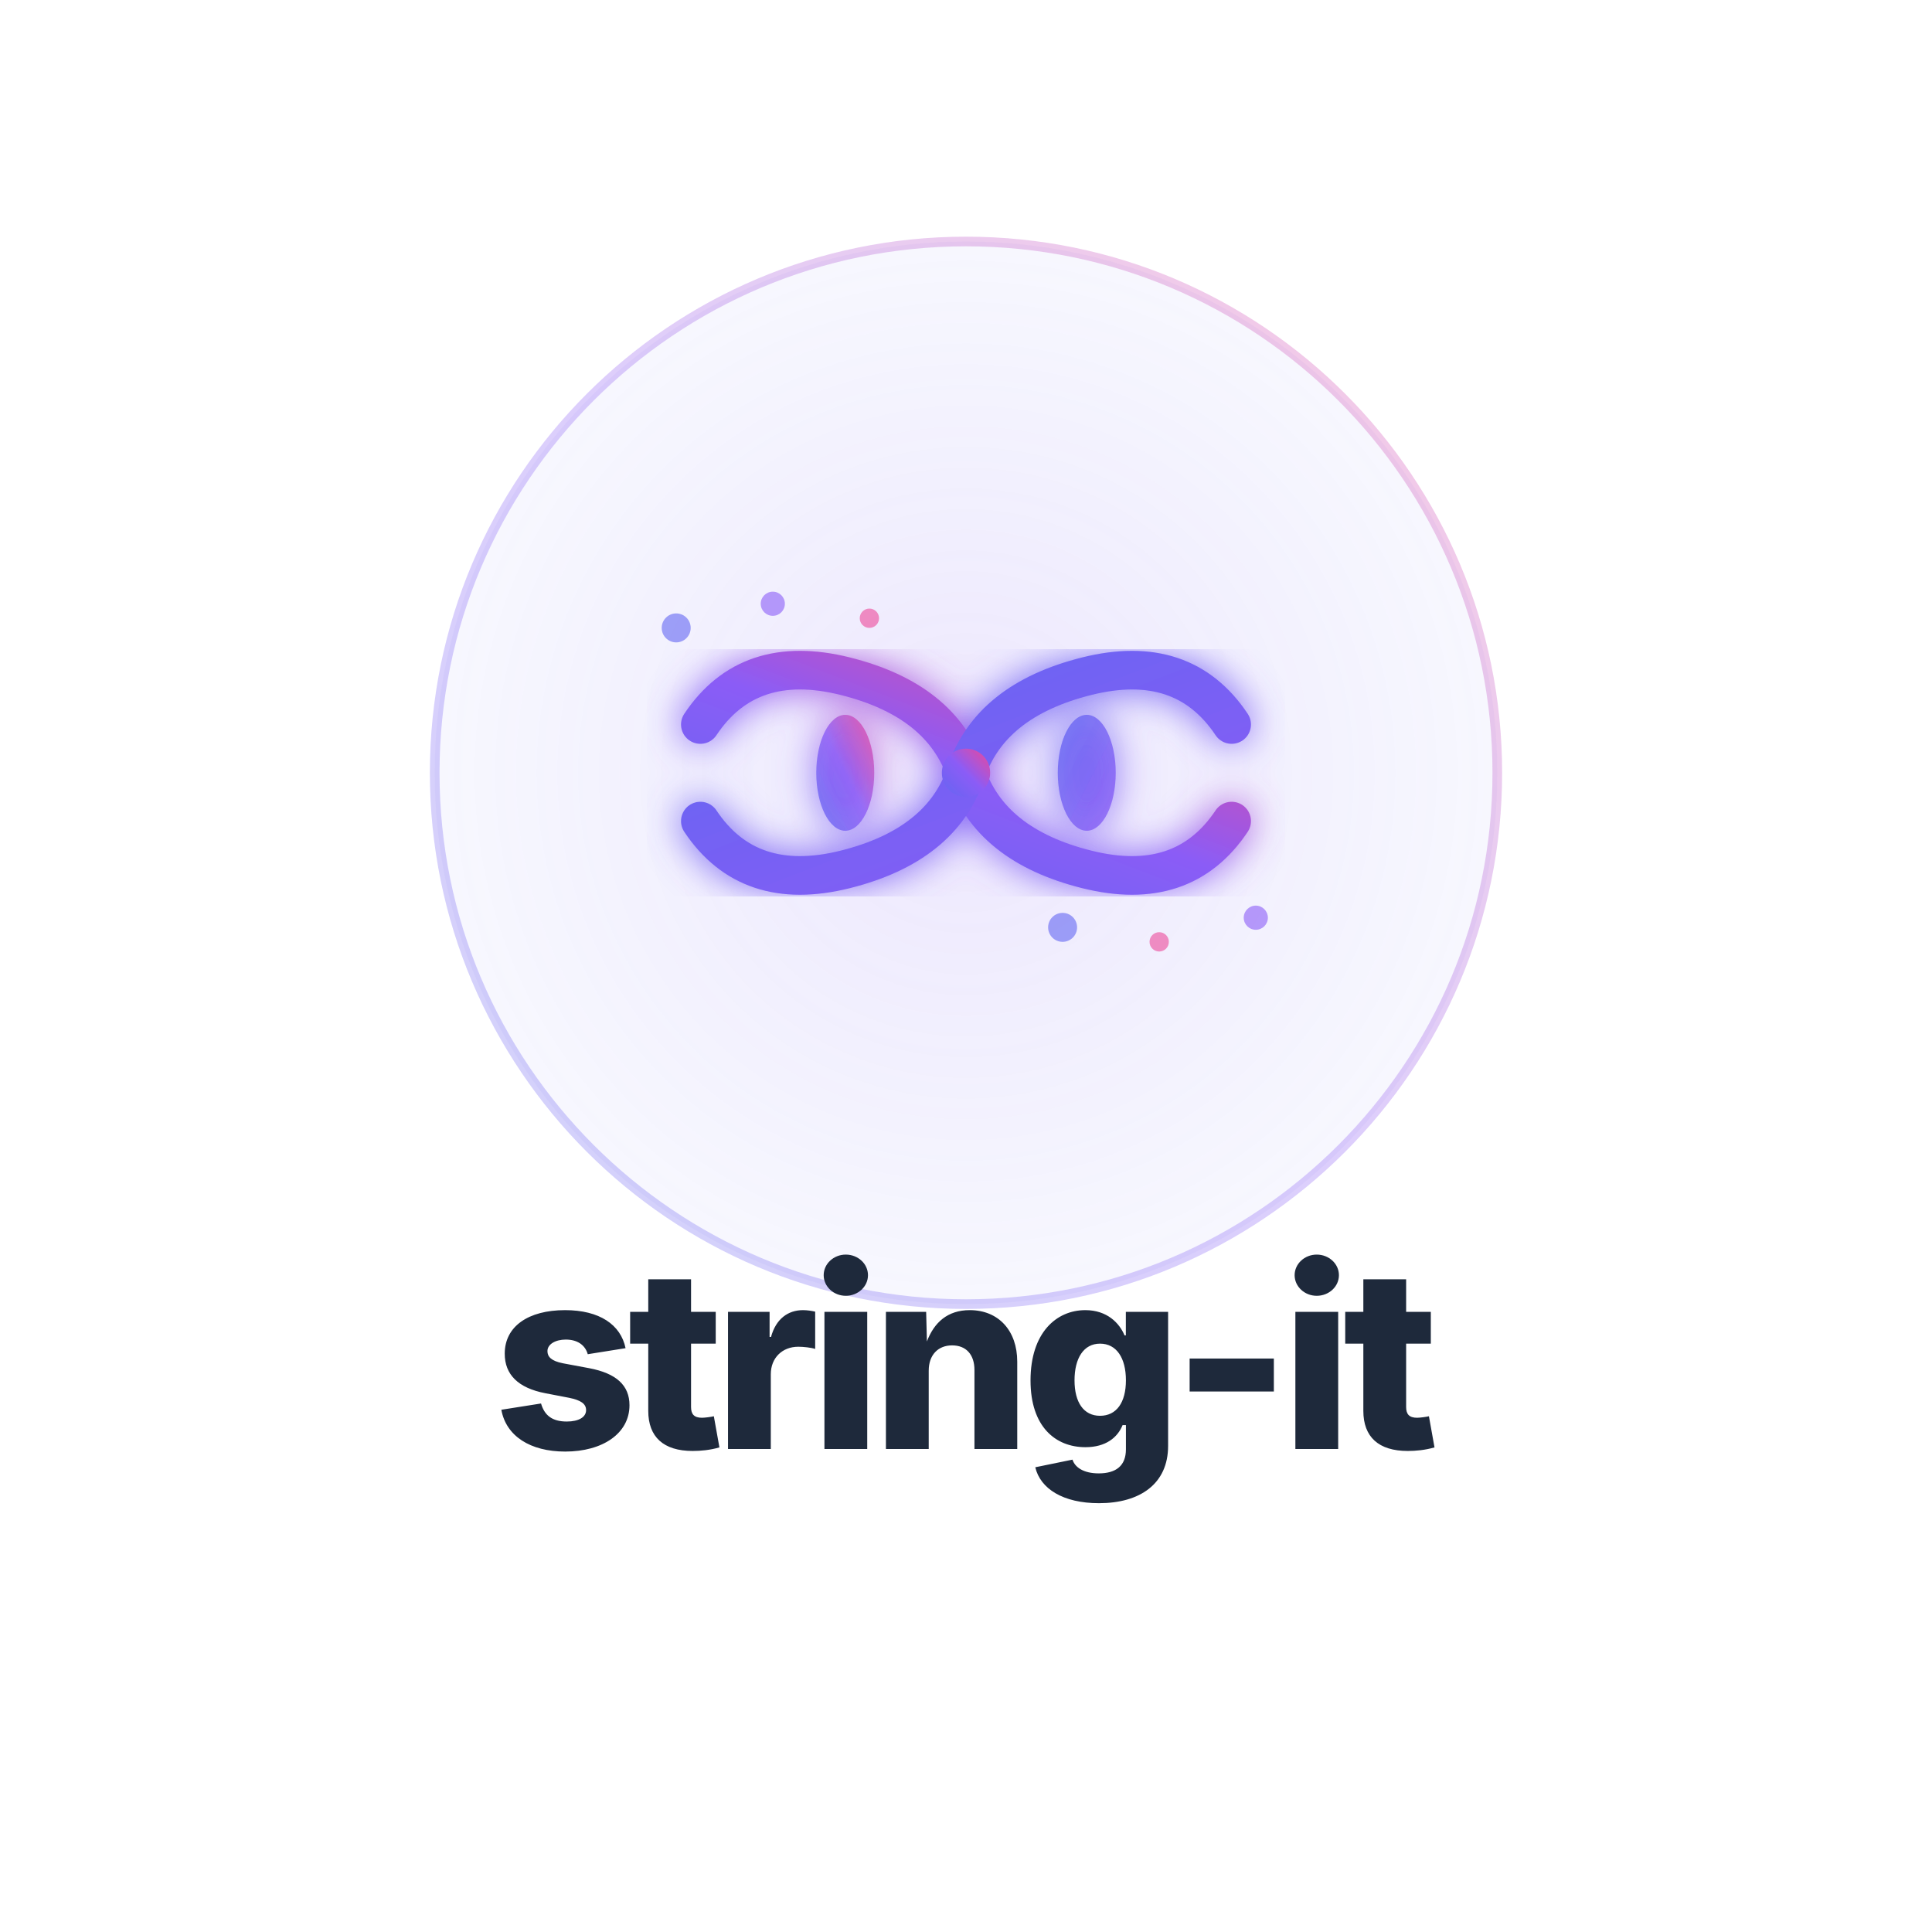
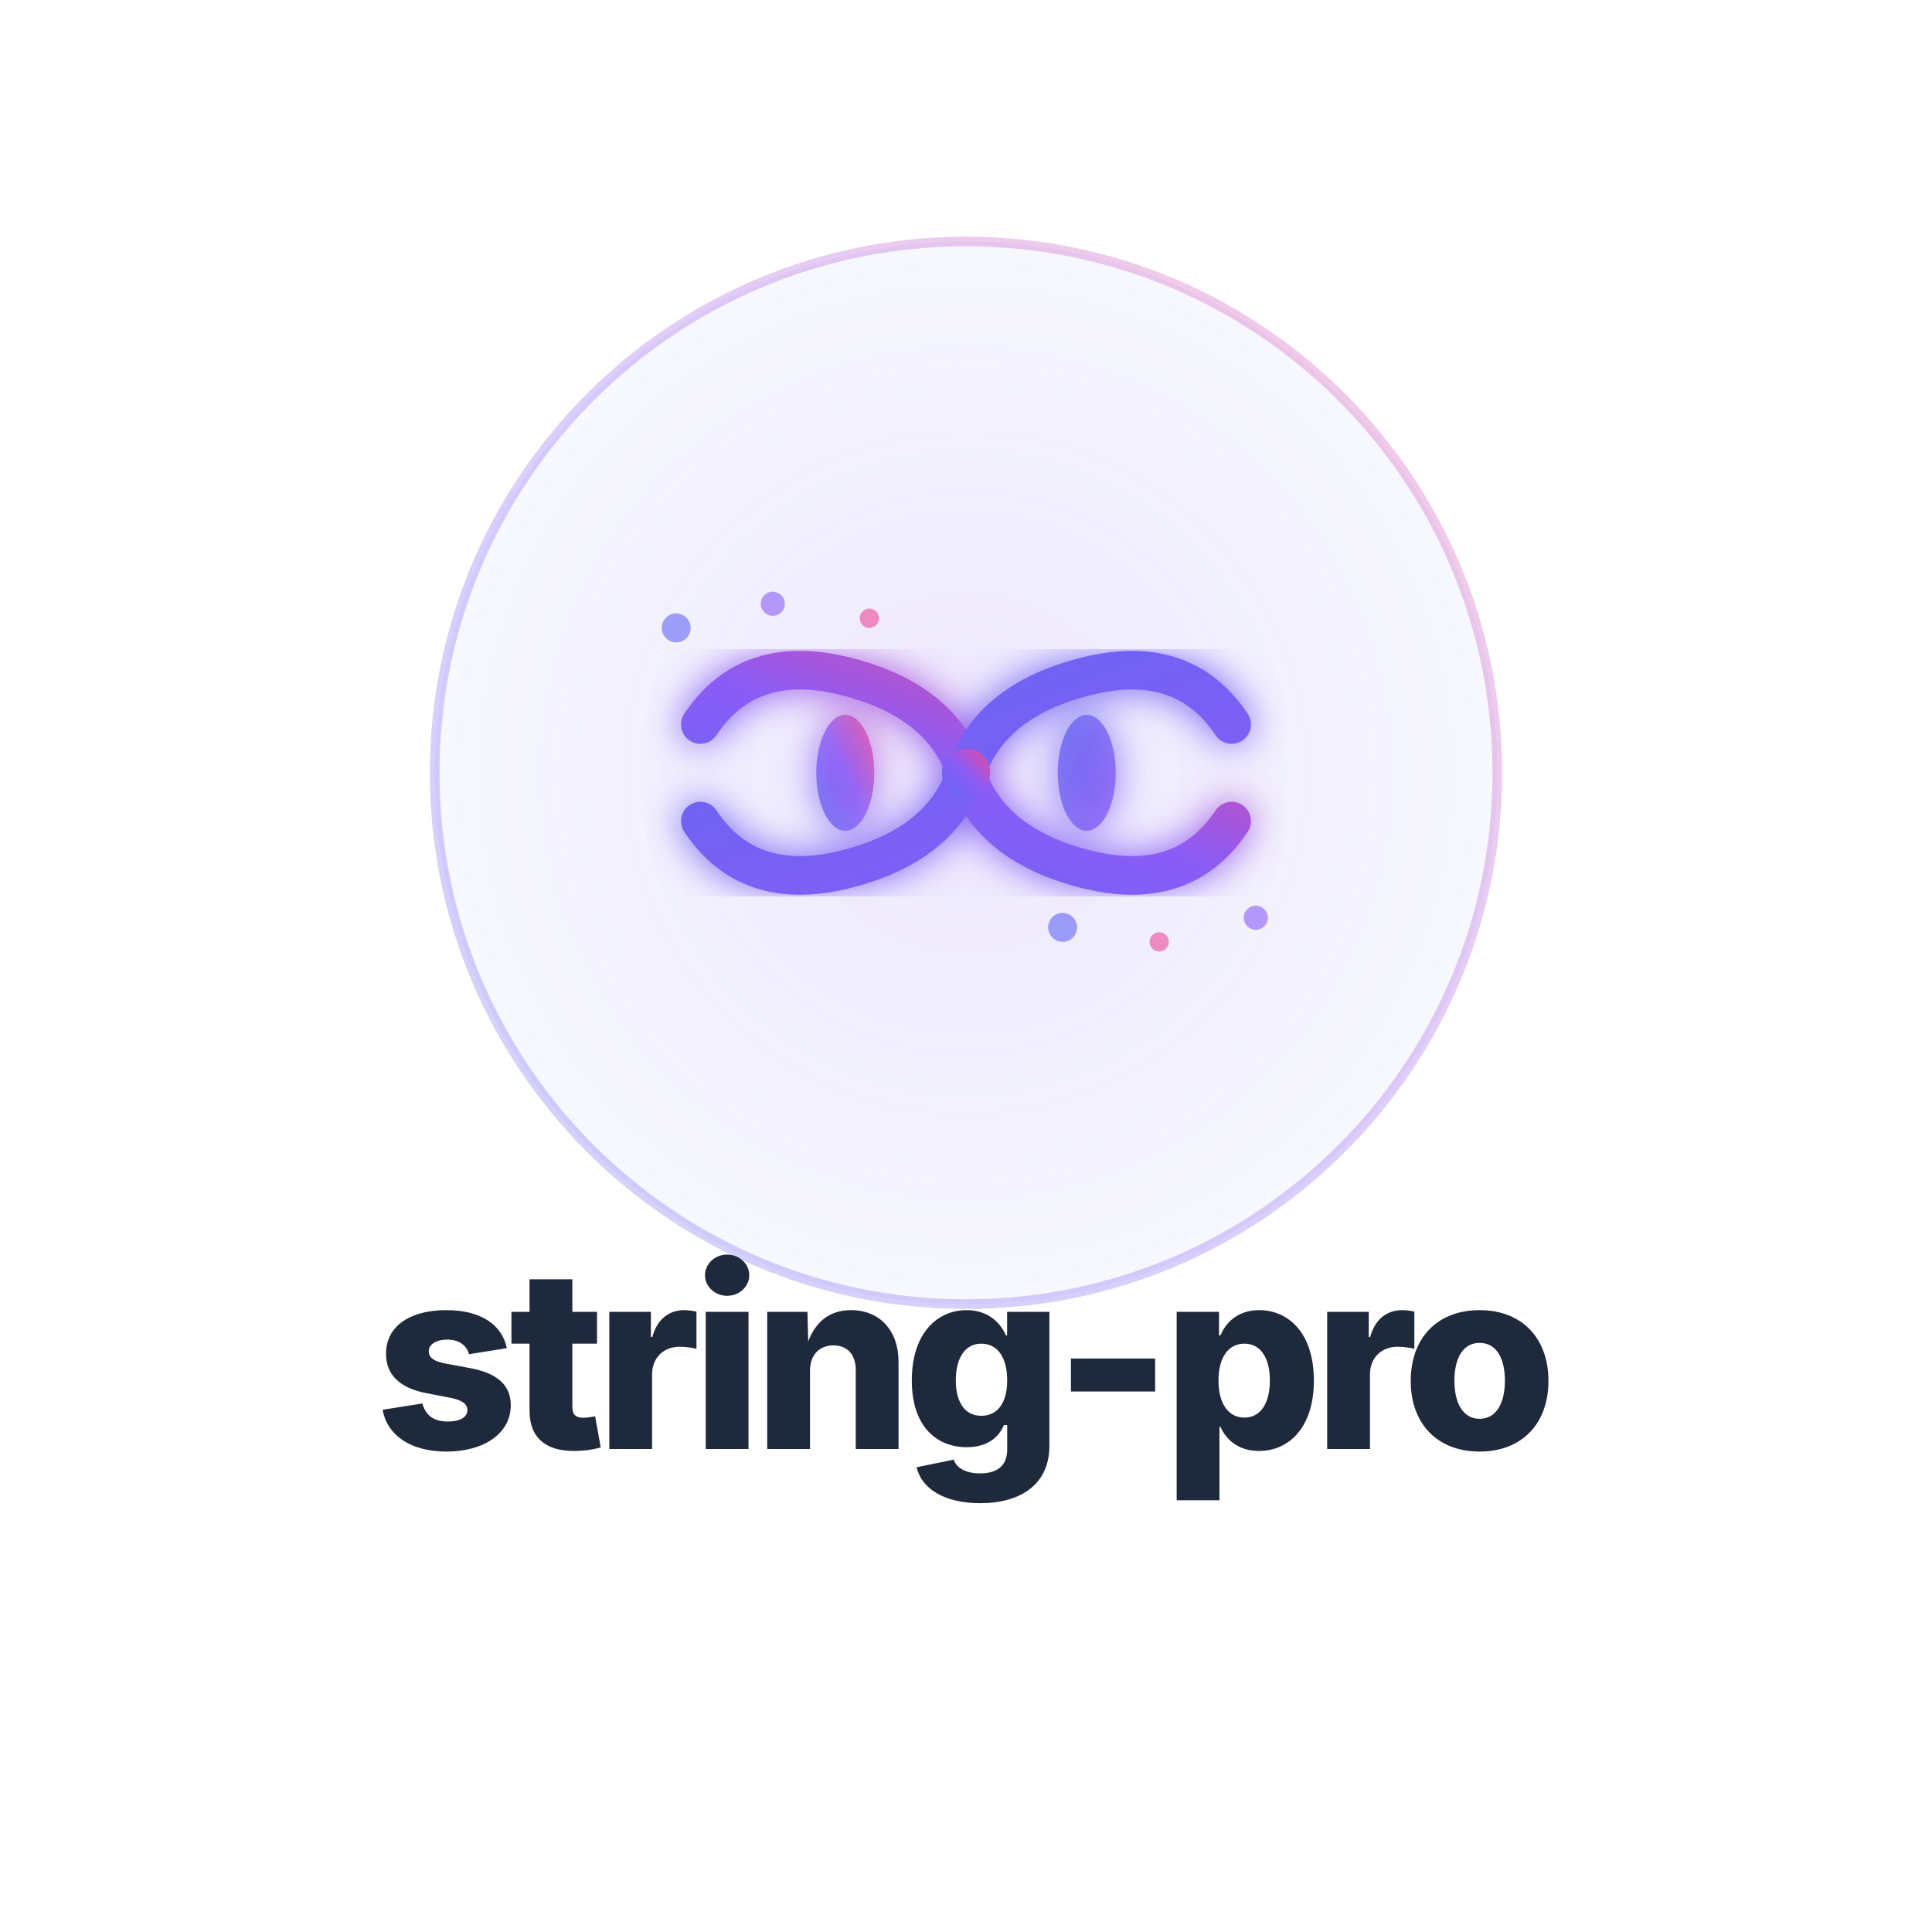
<svg xmlns="http://www.w3.org/2000/svg" viewBox="0 0 400 400">
  <defs>
    <linearGradient id="gradient1" x1="0%" y1="0%" x2="100%" y2="100%">
      <stop offset="0%" style="stop-color:#6366f1;stop-opacity:1" />
      <stop offset="100%" style="stop-color:#8b5cf6;stop-opacity:1" />
    </linearGradient>
    <linearGradient id="gradient2" x1="100%" y1="0%" x2="0%" y2="100%">
      <stop offset="0%" style="stop-color:#ec4899;stop-opacity:1" />
      <stop offset="50%" style="stop-color:#8b5cf6;stop-opacity:1" />
      <stop offset="100%" style="stop-color:#6366f1;stop-opacity:1" />
    </linearGradient>
    <filter id="glow">
      <feGaussianBlur stdDeviation="4" result="coloredBlur" />
      <feMerge>
        <feMergeNode in="coloredBlur" />
        <feMergeNode in="SourceGraphic" />
      </feMerge>
    </filter>
    <radialGradient id="bgGradient">
      <stop offset="0%" style="stop-color:#8b5cf6;stop-opacity:0.15" />
      <stop offset="100%" style="stop-color:#6366f1;stop-opacity:0.05" />
    </radialGradient>
  </defs>
  <circle cx="200" cy="160" r="110" fill="url(#bgGradient)" />
  <circle cx="200" cy="160" r="110" fill="none" stroke="url(#gradient2)" stroke-width="2" opacity="0.3" />
  <g transform="translate(200, 160)">
    <g opacity="0.6">
      <circle cx="-60" cy="-30" r="3" fill="#6366f1" />
      <circle cx="-40" cy="-35" r="2.5" fill="#8b5cf6" />
      <circle cx="-20" cy="-32" r="2" fill="#ec4899" />
    </g>
    <g filter="url(#glow)">
      <path d="M -55 -10 Q -45 -25, -25 -20 Q -5 -15, 0 0 Q 5 15, 25 20 Q 45 25, 55 10" fill="none" stroke="url(#gradient2)" stroke-width="8" stroke-linecap="round" />
      <path d="M -55 10 Q -45 25, -25 20 Q -5 15, 0 0 Q 5 -15, 25 -20 Q 45 -25, 55 -10" fill="none" stroke="url(#gradient1)" stroke-width="8" stroke-linecap="round" />
      <ellipse cx="-25" cy="0" rx="6" ry="12" fill="url(#gradient2)" opacity="0.8" />
      <ellipse cx="25" cy="0" rx="6" ry="12" fill="url(#gradient1)" opacity="0.8" />
      <circle cx="0" cy="0" r="5" fill="url(#gradient2)" />
    </g>
    <g opacity="0.6">
      <circle cx="60" cy="30" r="2.5" fill="#8b5cf6">
        <animate attributeName="opacity" values="0.4;1;0.4" dur="2.1s" repeatCount="indefinite" />
      </circle>
      <circle cx="40" cy="35" r="2" fill="#ec4899">
        <animate attributeName="opacity" values="0.5;1;0.5" dur="1.9s" repeatCount="indefinite" />
      </circle>
      <circle cx="20" cy="32" r="3" fill="#6366f1">
        <animate attributeName="opacity" values="0.3;1;0.3" dur="2.2s" repeatCount="indefinite" />
      </circle>
    </g>
  </g>
  <text x="200" y="300" font-family="system-ui, -apple-system, sans-serif" font-size="52" fill="#1e293b" text-anchor="middle" font-weight="800" letter-spacing="-2">
-     string-it
+     string-pro
  </text>
  <line x1="140" y1="310" x2="260" y2="310" stroke="url(#gradient2)" stroke-width="3" stroke-linecap="round" opacity="0.6" />
</svg>
